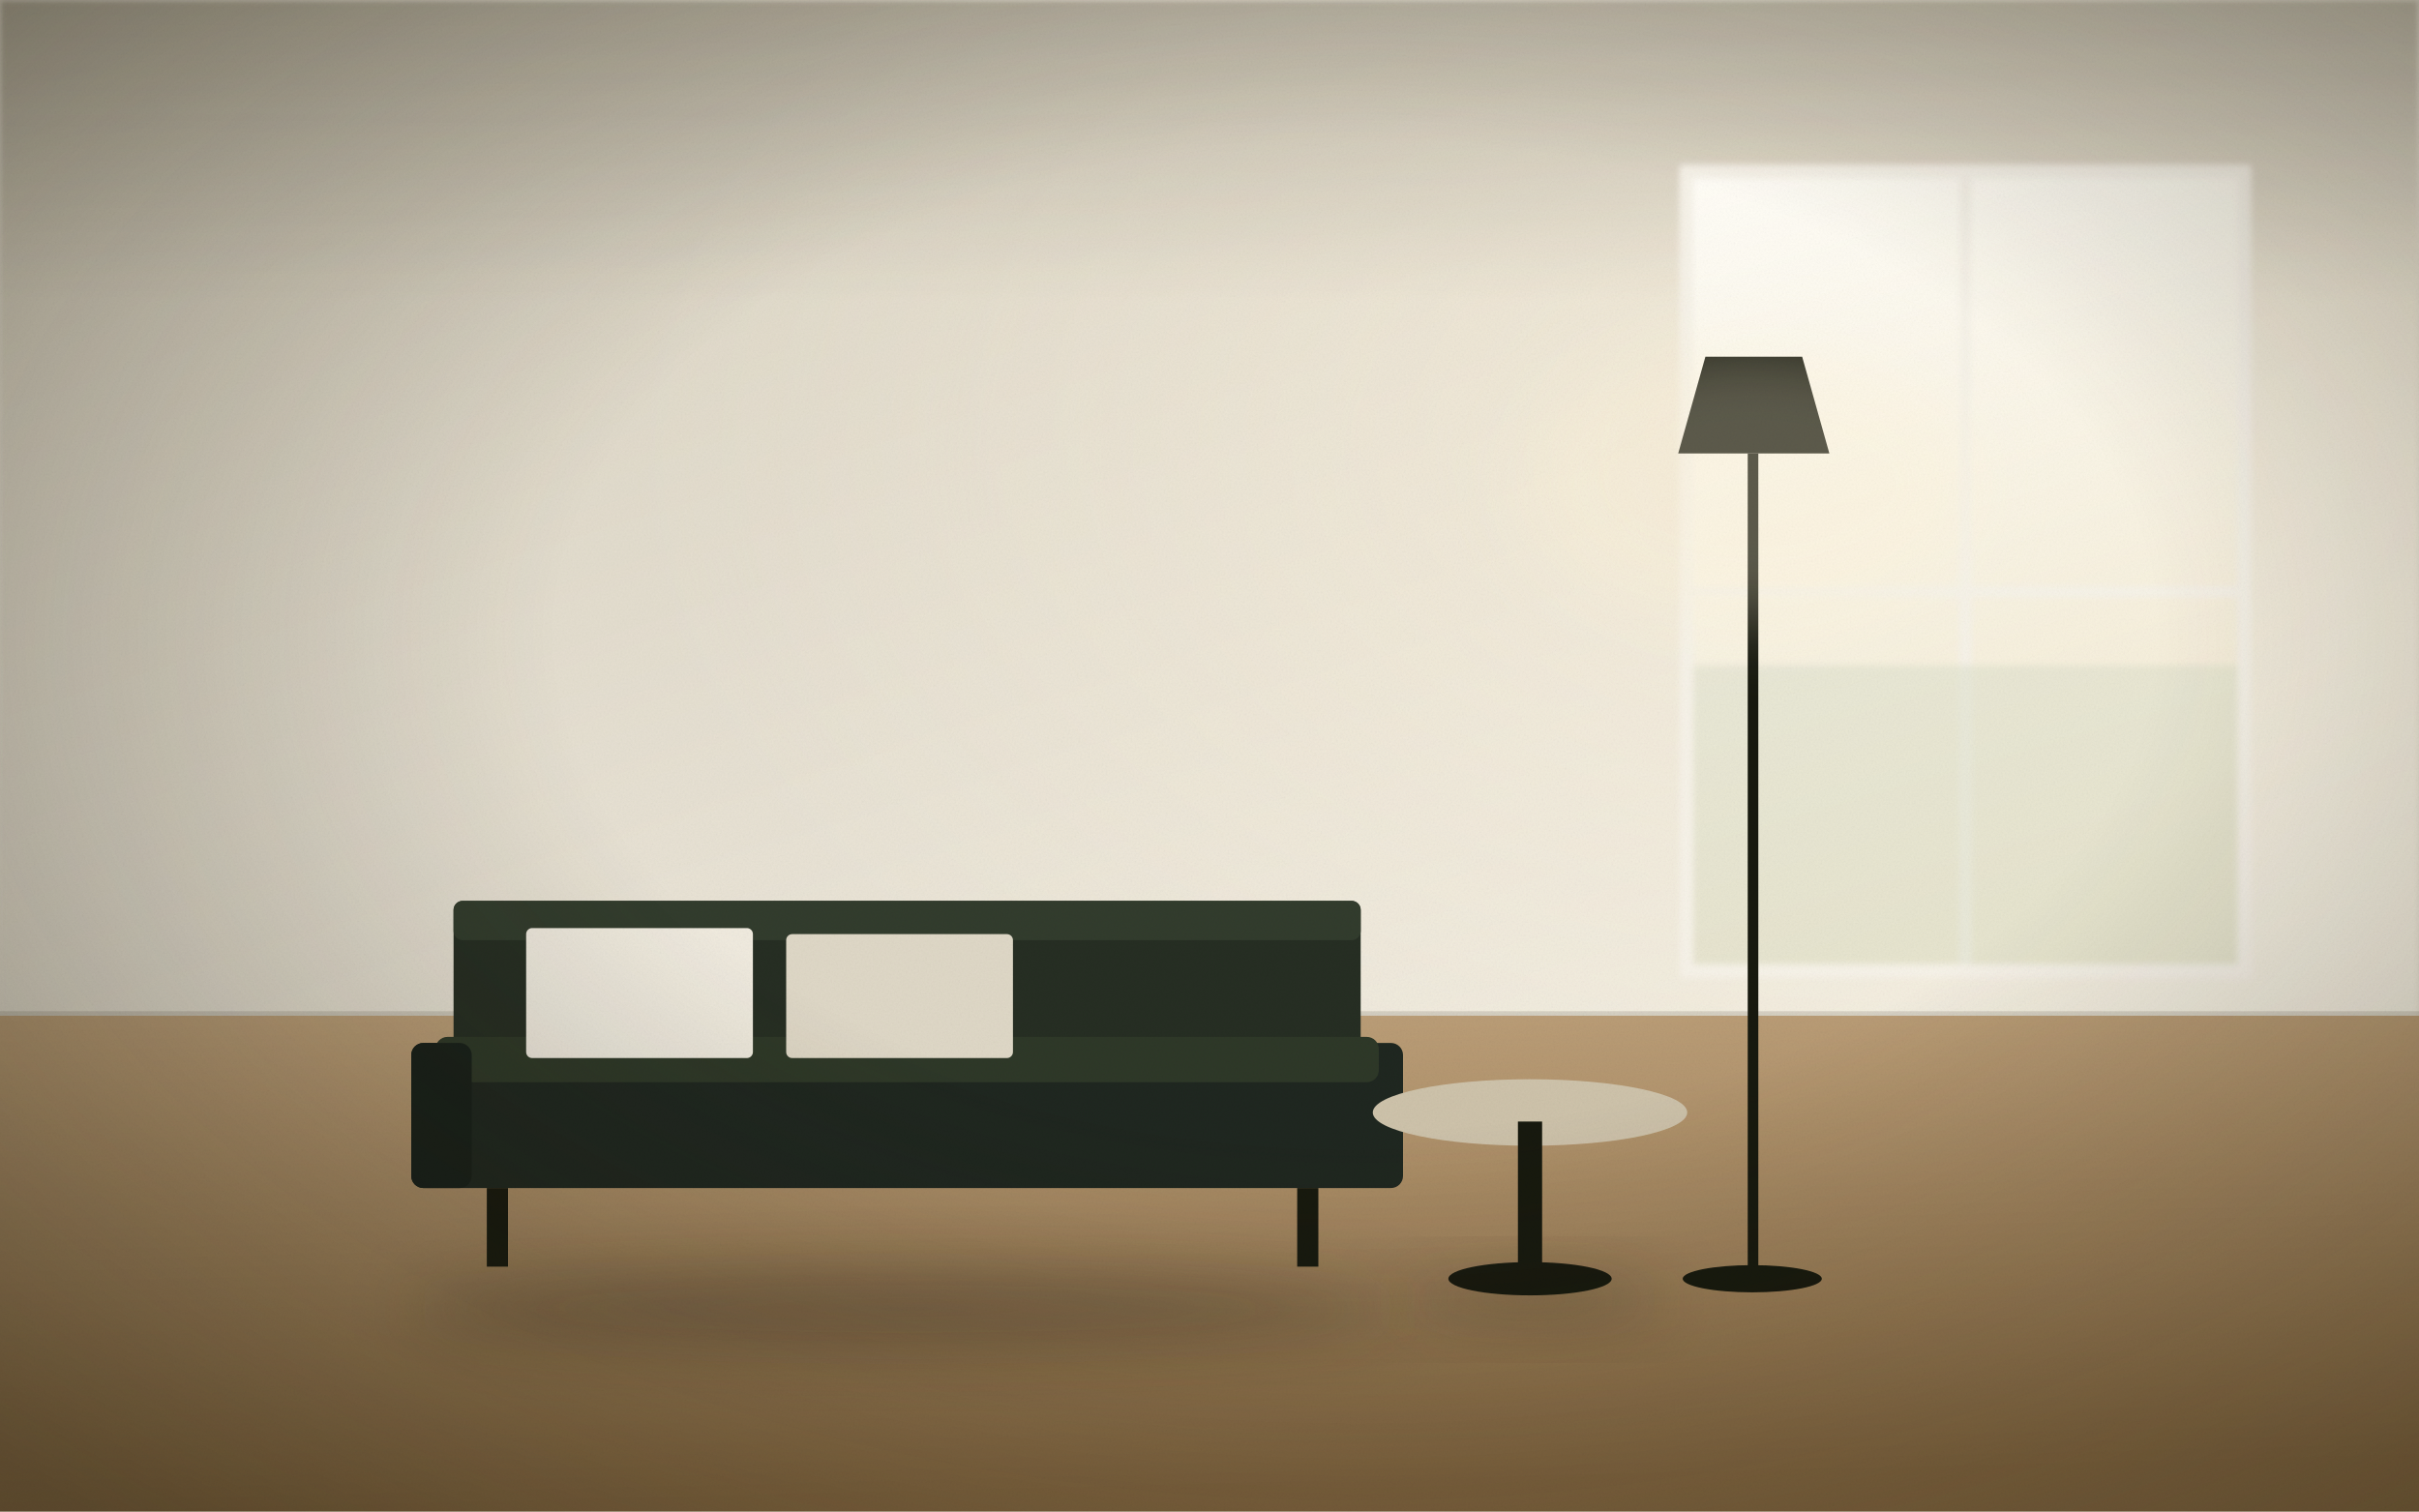
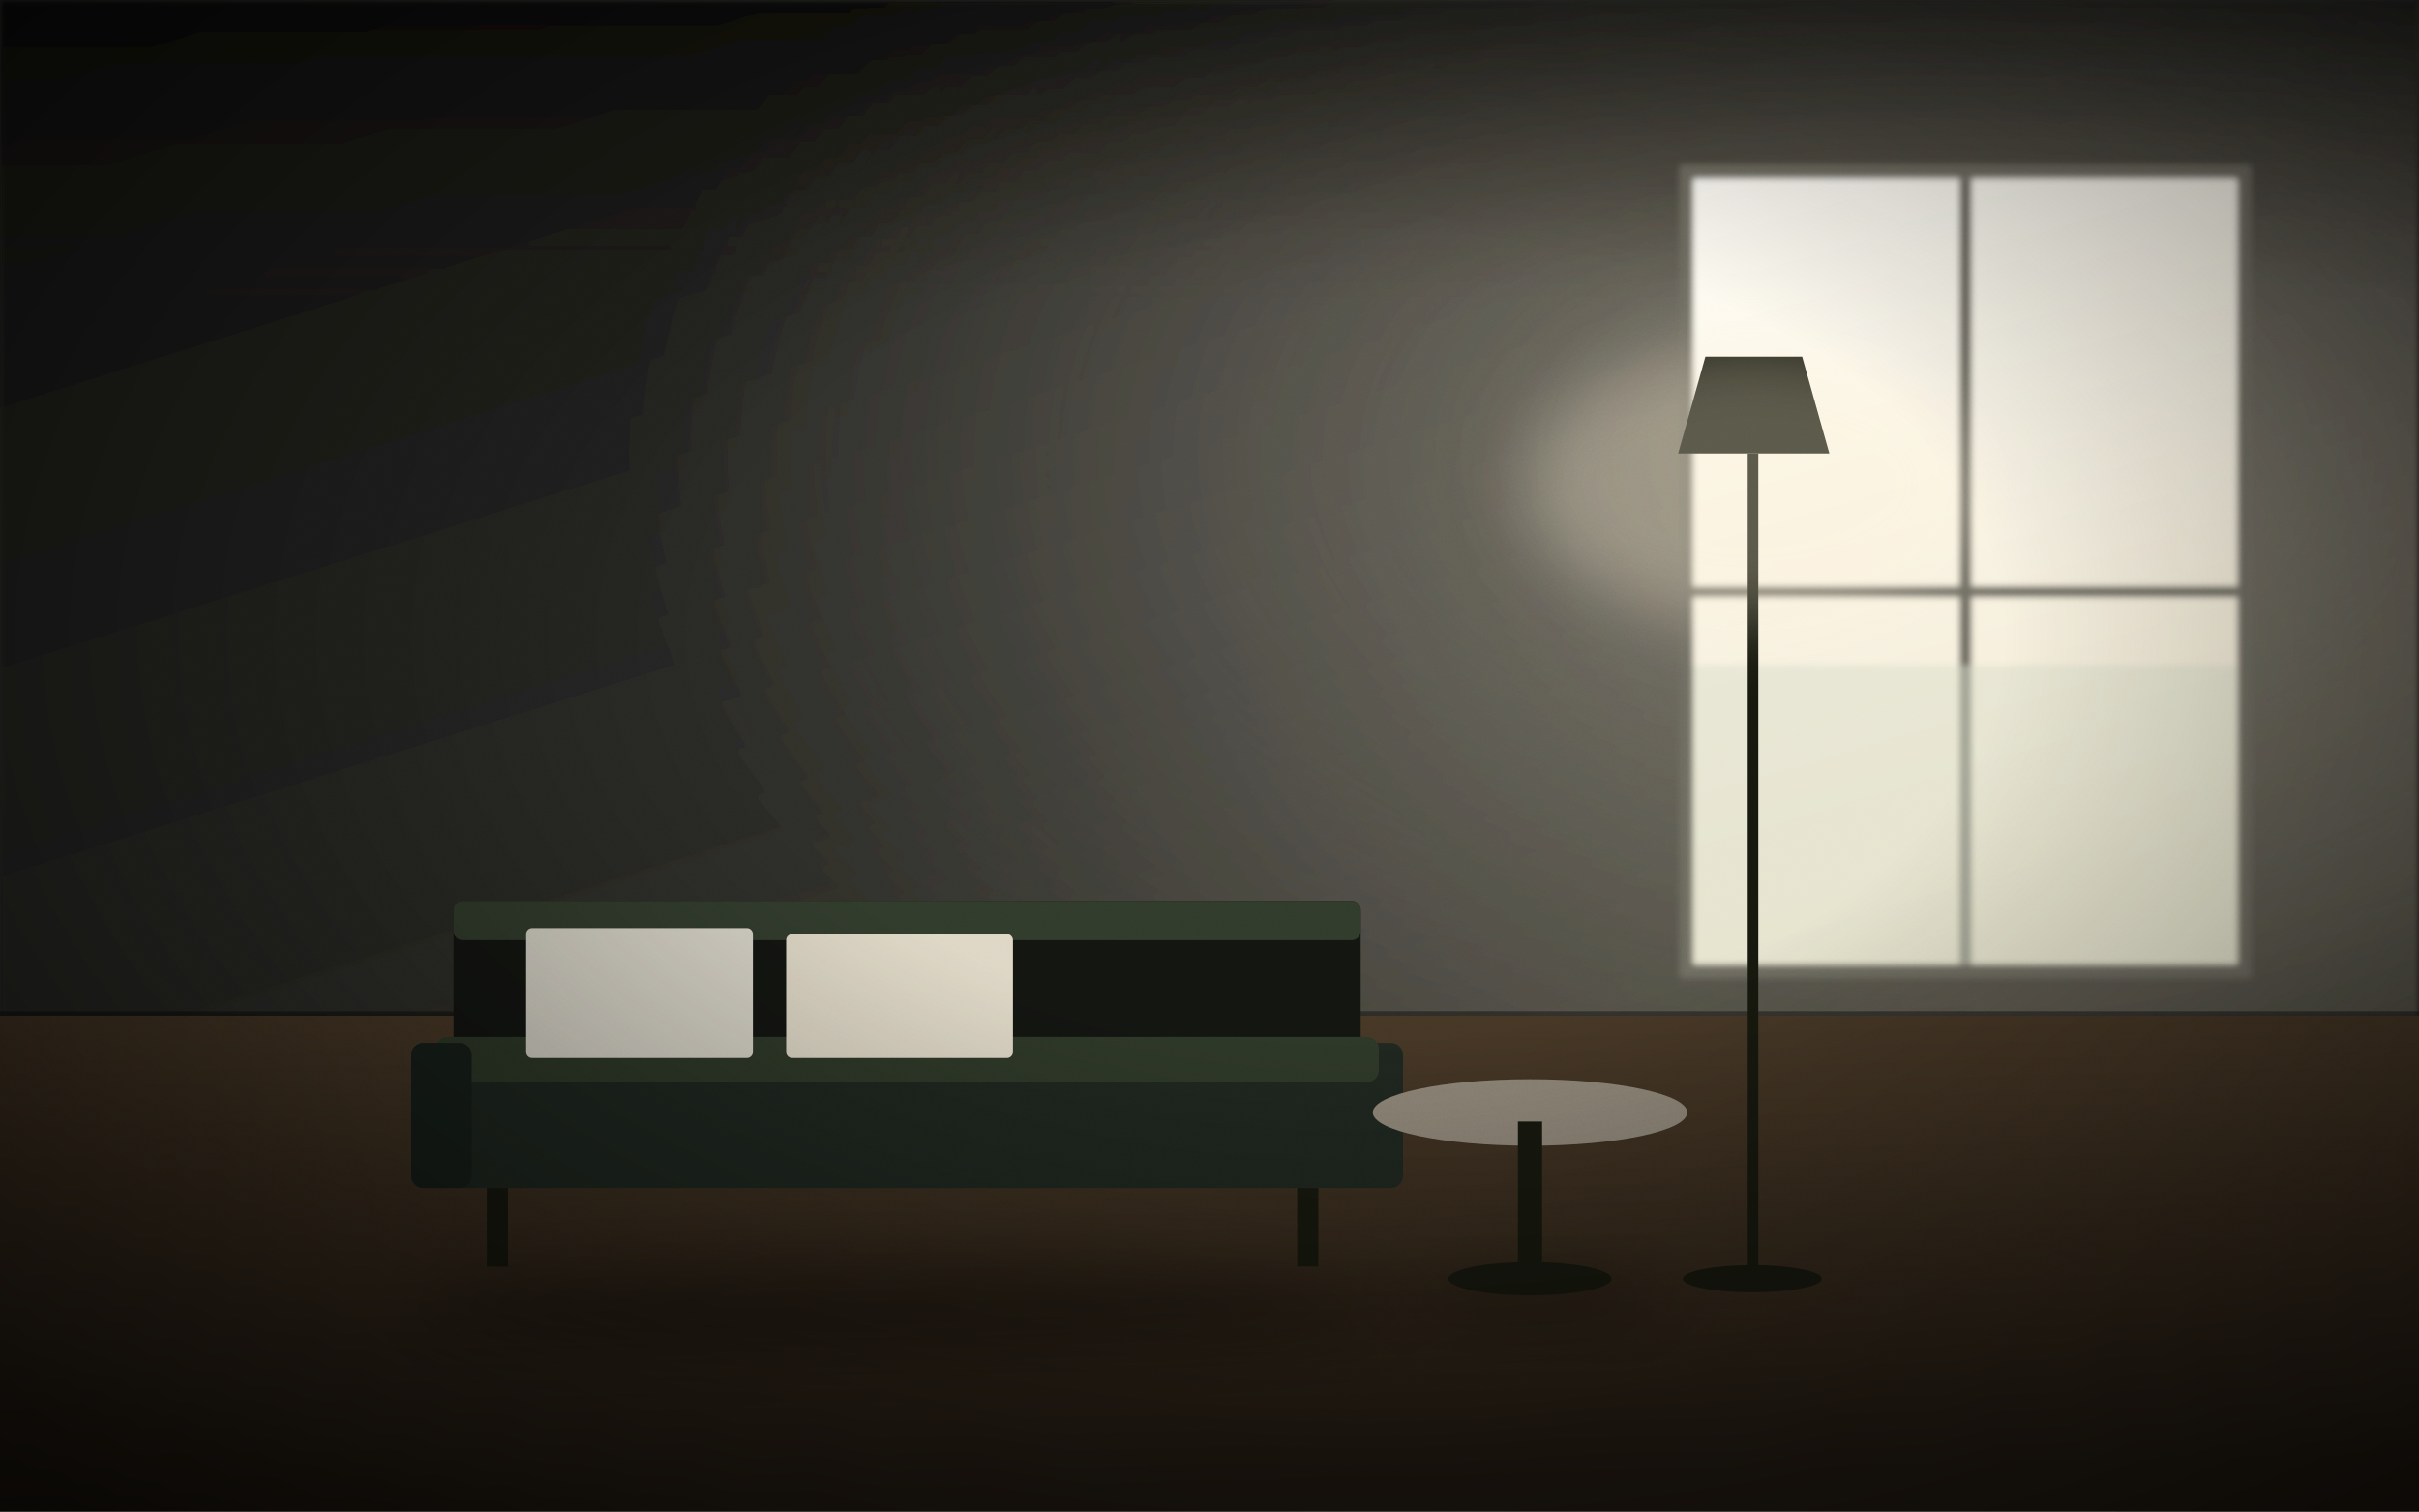
<svg xmlns="http://www.w3.org/2000/svg" width="1600" height="1000" viewBox="0 0 1600 1000" preserveAspectRatio="xMidYMid slice">
  <defs>
    <linearGradient id="wall" x1="0.1" y1="0" x2="0.85" y2="1">
-       <stop offset="0" stop-color="#d8d1c0" />
-       <stop offset="0.62" stop-color="#e7e1d3" />
-       <stop offset="1" stop-color="#f1ece0" />
+       <stop offset="0" stop-color="#191917" />
+       <stop offset="0.62" stop-color="#2c2c28" />
+       <stop offset="1" stop-color="#45433a" />
    </linearGradient>
    <linearGradient id="floor" x1="0" y1="0" x2="0.12" y2="1">
-       <stop offset="0" stop-color="#bda07a" />
-       <stop offset="1" stop-color="#8f7048" />
+       <stop offset="0" stop-color="#4a3a28" />
+       <stop offset="1" stop-color="#241c13" />
    </linearGradient>
    <linearGradient id="win" x1="0" y1="0" x2="0.2" y2="1">
      <stop offset="0" stop-color="#fffdf6" />
      <stop offset="1" stop-color="#f3ead3" />
    </linearGradient>
    <linearGradient id="spill" x1="0.9" y1="0" x2="0" y2="0.6">
-       <stop offset="0" stop-color="#fff6e0" stop-opacity="0.72" />
+       <stop offset="0" stop-color="#fff2d6" stop-opacity="0.5" />
      <stop offset="1" stop-color="#fff6e0" stop-opacity="0" />
    </linearGradient>
    <radialGradient id="pool" cx="0.78" cy="0.3" r="0.52">
-       <stop offset="0" stop-color="#fff6e2" stop-opacity="0.55" />
+       <stop offset="0" stop-color="#fff2d6" stop-opacity="0.42" />
      <stop offset="1" stop-color="#fff6e2" stop-opacity="0" />
    </radialGradient>
    <radialGradient id="vig" cx="0.56" cy="0.42" r="0.78">
-       <stop offset="0.42" stop-color="#1a1608" stop-opacity="0" />
-       <stop offset="1" stop-color="#1a1608" stop-opacity="0.46" />
+       <stop offset="0.34" stop-color="#000000" stop-opacity="0" />
+       <stop offset="1" stop-color="#000000" stop-opacity="0.72" />
    </radialGradient>
    <linearGradient id="topShade" x1="0" y1="0" x2="0" y2="1">
-       <stop offset="0" stop-color="#2a2416" stop-opacity="0.2" />
+       <stop offset="0" stop-color="#000000" stop-opacity="0.45" />
      <stop offset="1" stop-color="#2a2416" stop-opacity="0" />
    </linearGradient>
    <filter id="soft" x="-40%" y="-80%" width="180%" height="260%">
      <feGaussianBlur stdDeviation="22" />
    </filter>
    <filter id="dof" x="-5%" y="-5%" width="110%" height="110%">
      <feGaussianBlur stdDeviation="2.1" />
    </filter>
    <filter id="grain">
      <feTurbulence type="fractalNoise" baseFrequency="0.78" numOctaves="4" />
      <feColorMatrix type="saturate" values="0" />
    </filter>
  </defs>
-   <rect width="1600" height="1000" fill="#e7e1d3" />
+   <rect width="1600" height="1000" fill="#2c2c28" />
  <g filter="url(#dof)">
    <rect width="1600" height="672" fill="url(#wall)" />
    <rect width="1600" height="1000" fill="url(#pool)" />
    <rect width="1600" height="200" fill="url(#topShade)" />
-     <rect x="1111" y="109" width="378" height="538" rx="2" fill="#f6f2e8" />
+     <rect x="1111" y="109" width="378" height="538" rx="2" fill="#6f6d62" />
    <rect x="1120" y="118" width="360" height="520" rx="1" fill="url(#win)" />
-     <rect x="1296" y="118" width="8" height="520" fill="#f6f2e8" />
-     <rect x="1120" y="388" width="360" height="7" fill="#f6f2e8" />
+     <rect x="1296" y="118" width="8" height="520" fill="#6f6d62" />
+     <rect x="1120" y="388" width="360" height="7" fill="#6f6d62" />
    <rect x="1120" y="440" width="360" height="198" fill="#d9ddc9" opacity="0.5" />
  </g>
  <path d="M1080 672 L1600 672 L1400 1000 L560 1000 Z" fill="url(#spill)" />
  <rect x="0" y="672" width="1600" height="328" fill="url(#floor)" />
-   <rect x="0" y="669" width="1600" height="3" fill="#2a2416" opacity="0.14" />
-   <ellipse cx="600" cy="866" rx="330" ry="26" fill="#2a2416" opacity="0.34" filter="url(#soft)" />
-   <rect x="300" y="596" width="600" height="118" rx="6" fill="#262e23" />
+   <rect x="0" y="669" width="1600" height="3" fill="#000000" opacity="0.4" />
+   <ellipse cx="600" cy="866" rx="330" ry="26" fill="#000000" opacity="0.34" filter="url(#soft)" />
+   <rect x="300" y="596" width="600" height="118" rx="6" fill="#141612" />
  <rect x="300" y="596" width="600" height="26" rx="6" fill="#323c2d" />
  <rect x="272" y="690" width="656" height="96" rx="8" fill="#1f2720" />
  <rect x="288" y="686" width="624" height="30" rx="8" fill="#2e3828" />
  <rect x="272" y="690" width="40" height="96" rx="8" fill="#18201a" />
  <rect x="322" y="786" width="14" height="52" fill="#17190f" />
  <rect x="858" y="786" width="14" height="52" fill="#17190f" />
-   <rect x="348" y="614" width="150" height="86" rx="4" fill="#efeade" />
+   <rect x="348" y="614" width="150" height="86" rx="4" fill="#d6d2c6" />
  <rect x="520" y="618" width="150" height="82" rx="4" fill="#ded7c6" />
-   <ellipse cx="1012" cy="860" rx="92" ry="16" fill="#2a2416" opacity="0.3" filter="url(#soft)" />
-   <ellipse cx="1012" cy="736" rx="104" ry="22" fill="#cdc2aa" />
+   <ellipse cx="1012" cy="860" rx="92" ry="16" fill="#000000" opacity="0.3" filter="url(#soft)" />
+   <ellipse cx="1012" cy="736" rx="104" ry="22" fill="#8d8577" />
  <rect x="1004" y="742" width="16" height="104" fill="#17190f" />
  <ellipse cx="1012" cy="846" rx="54" ry="11" fill="#17190f" />
  <rect x="1156" y="300" width="7" height="548" fill="#17190f" />
  <path d="M1110 300 L1210 300 L1192 236 L1128 236 Z" fill="#17190f" />
  <ellipse cx="1159" cy="846" rx="46" ry="9" fill="#17190f" />
  <ellipse cx="1159" cy="320" rx="150" ry="92" fill="#fff3d8" opacity="0.3" filter="url(#soft)" />
  <rect width="1600" height="1000" fill="url(#vig)" />
-   <rect width="1600" height="1000" filter="url(#grain)" opacity="0.085" style="mix-blend-mode:multiply" />
+   <rect width="1600" height="1000" filter="url(#grain)" opacity="0.06" style="mix-blend-mode:overlay" />
</svg>
